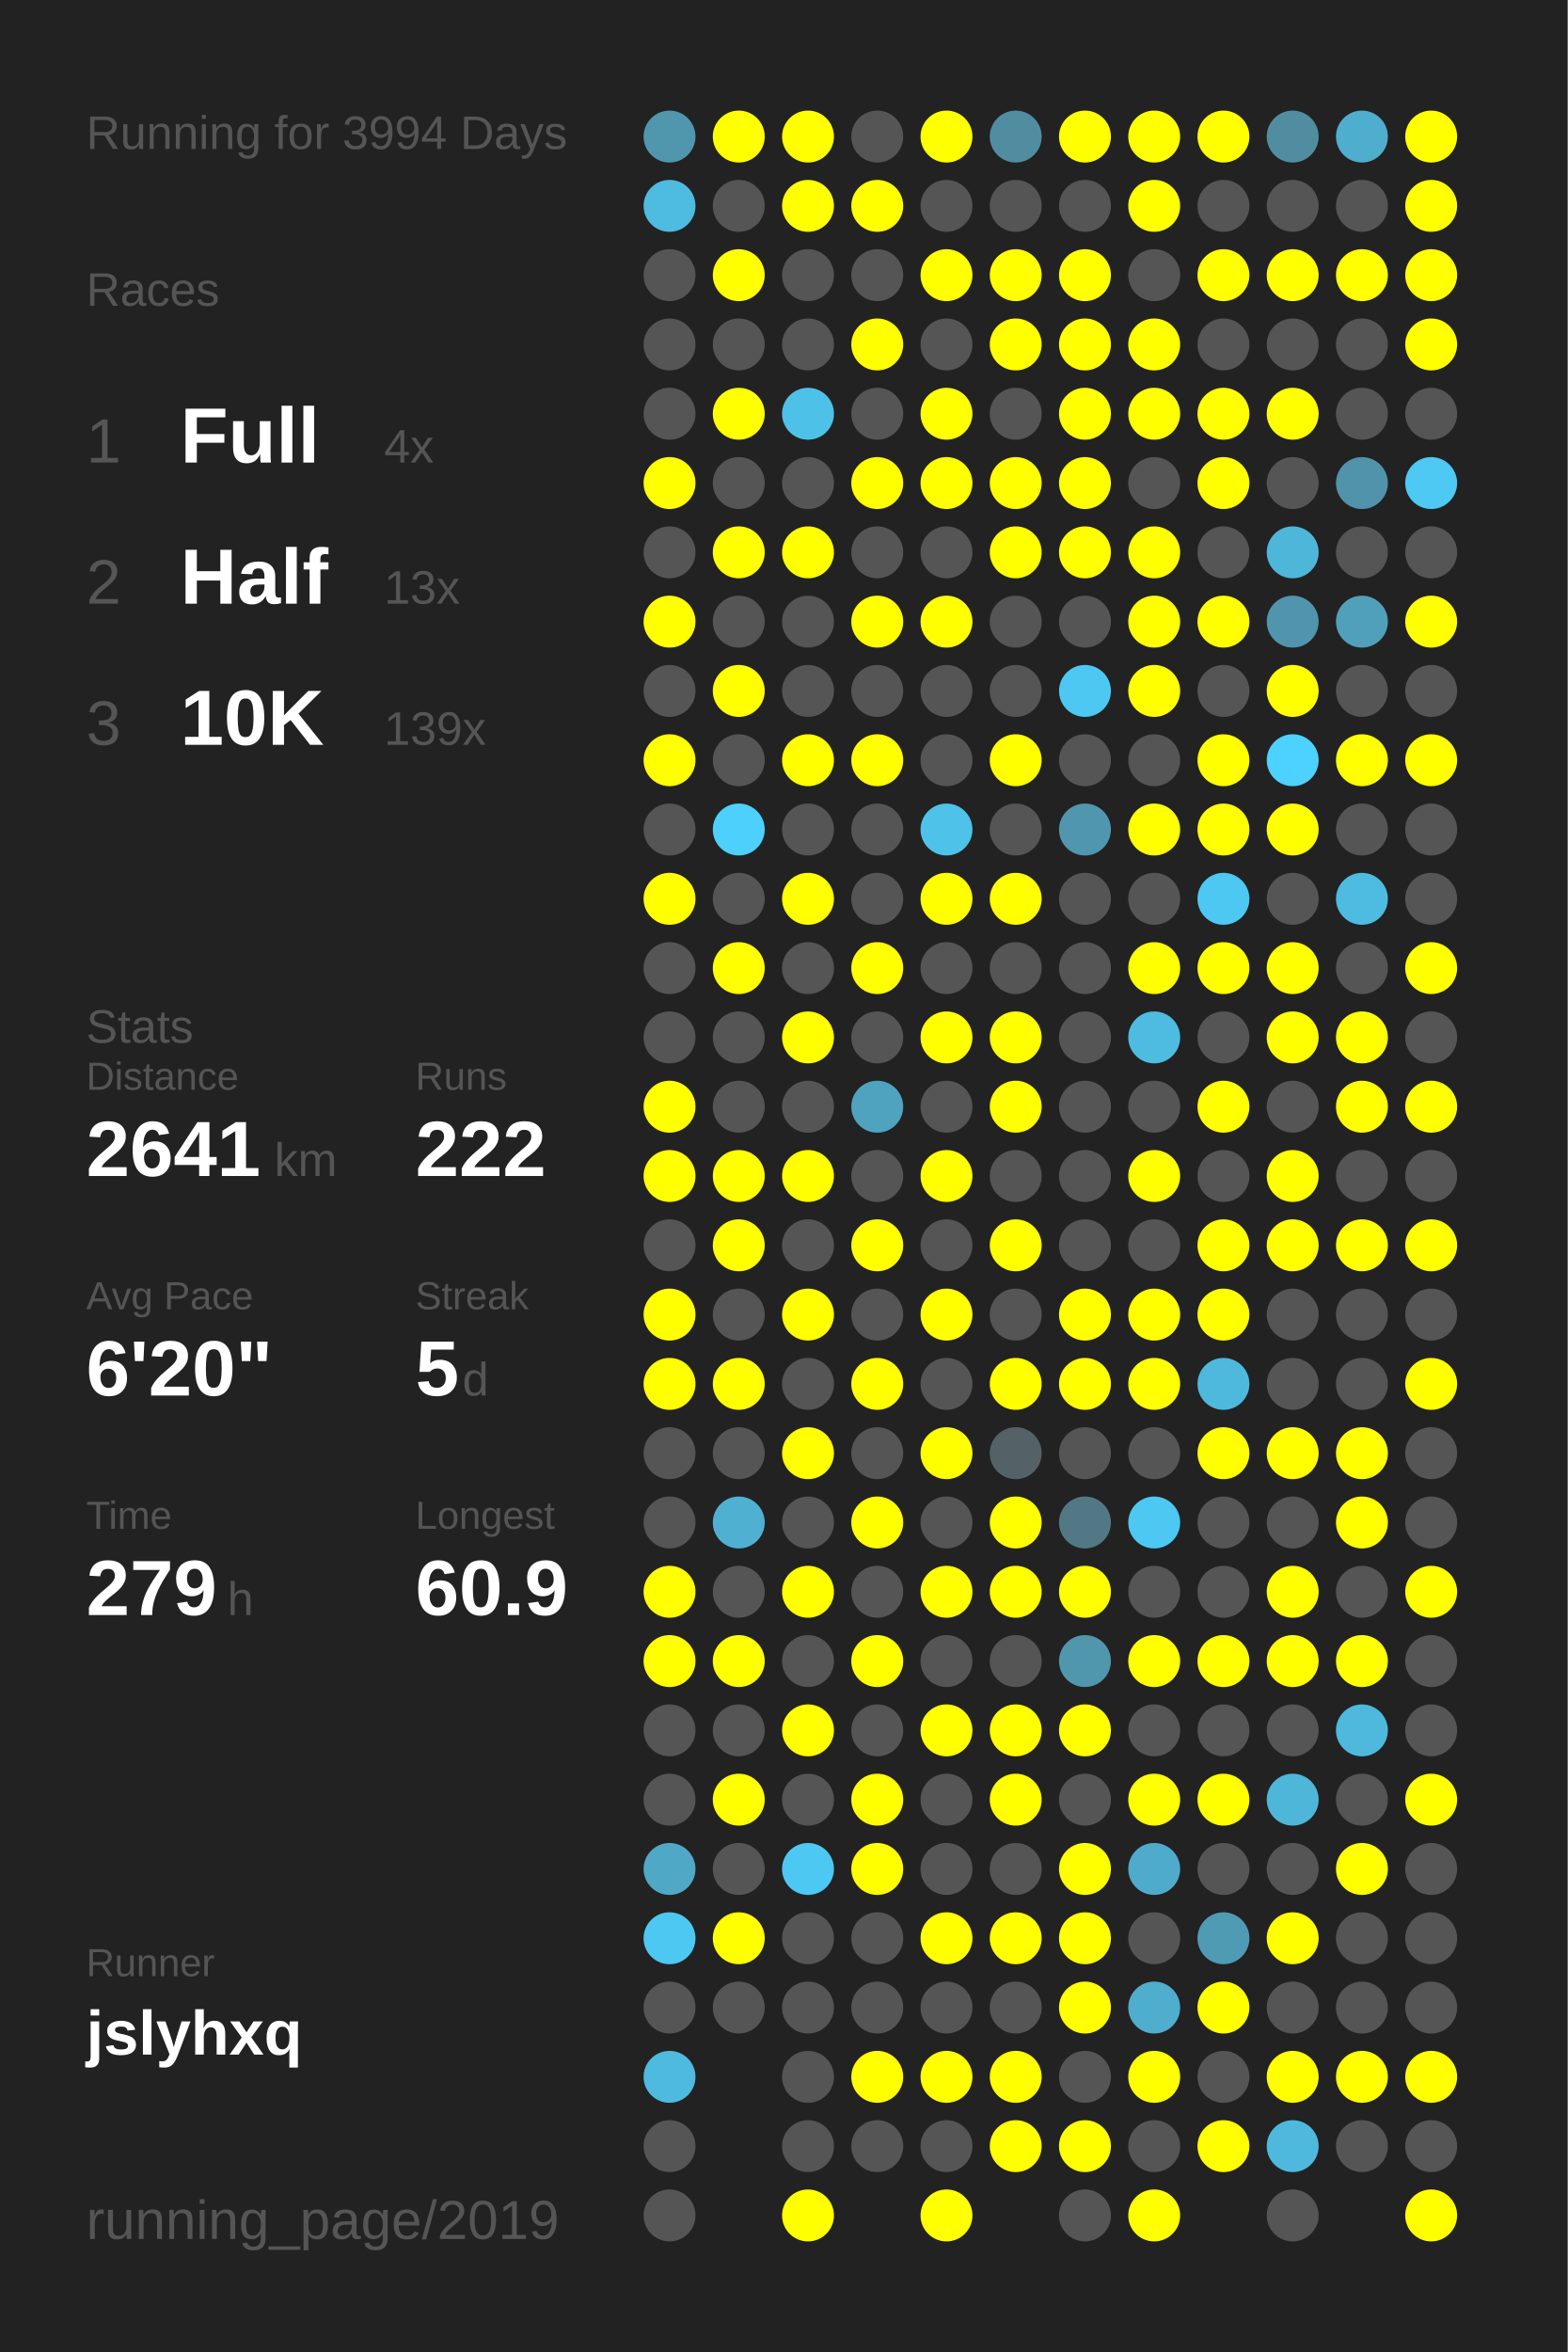
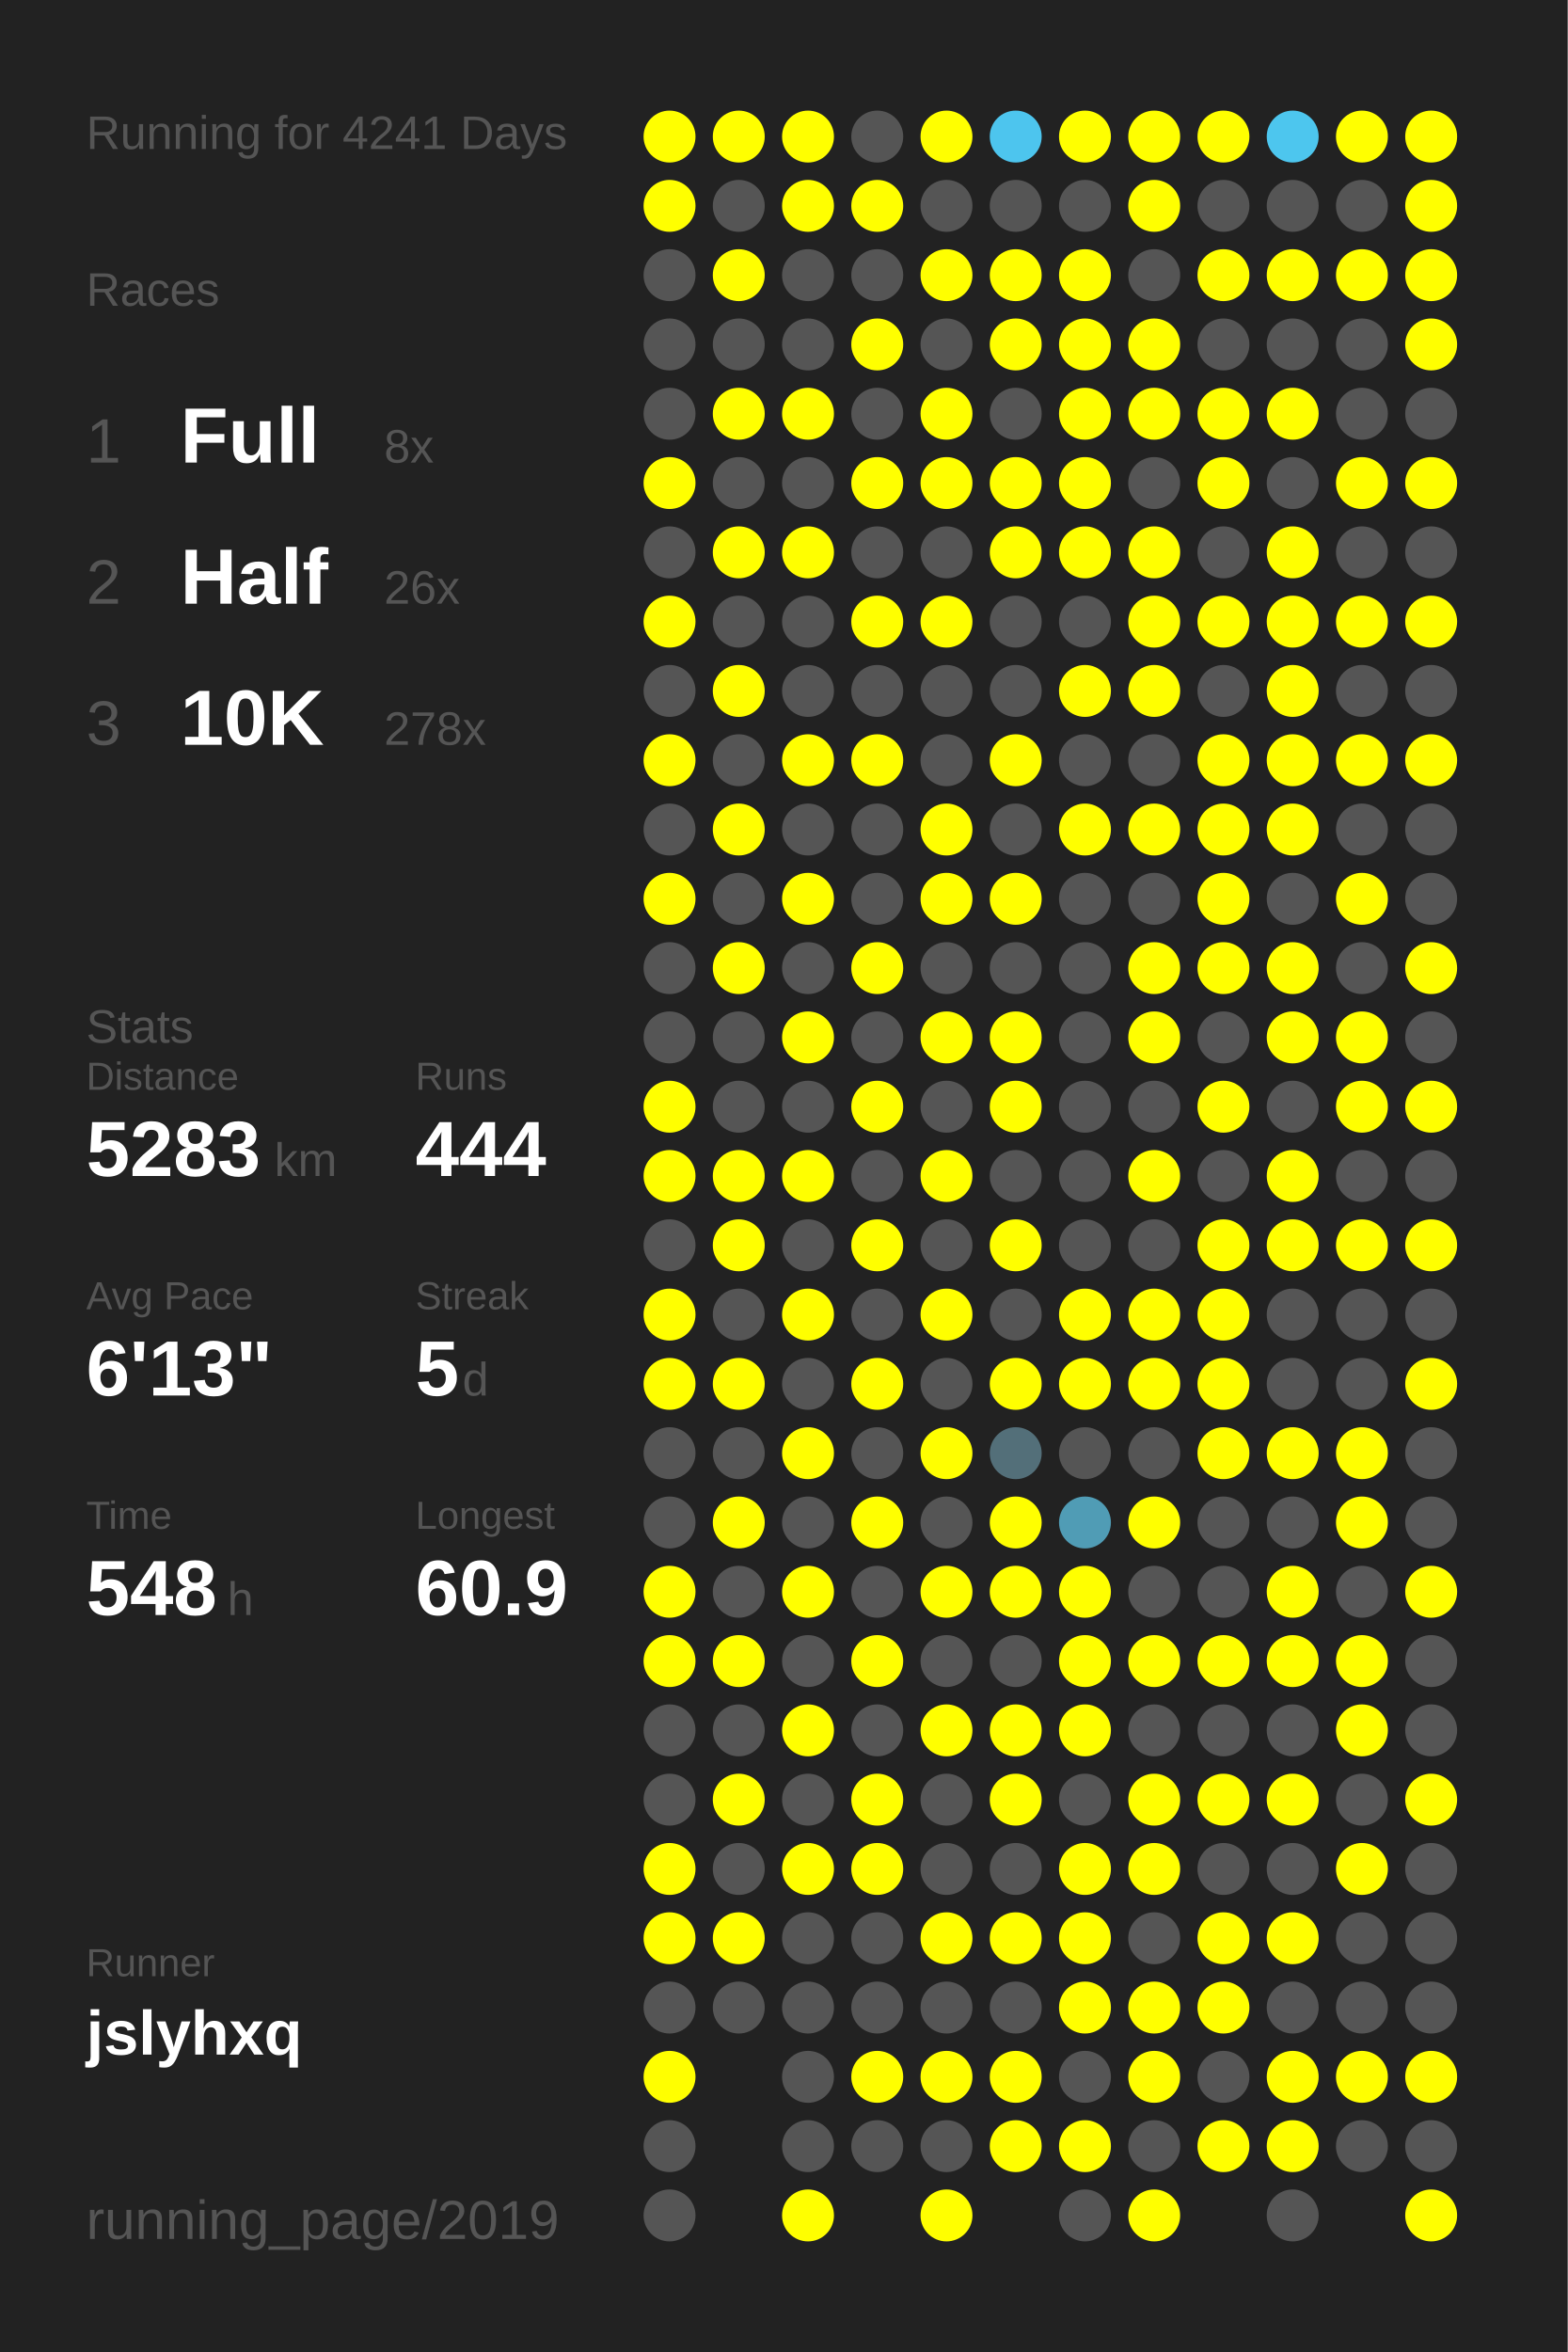
<svg xmlns="http://www.w3.org/2000/svg" baseProfile="full" height="300mm" version="1.1" viewBox="0,0,200,300" width="200mm">
  <defs />
  <rect fill="#222222" height="300" width="200" x="0" y="0" />
-   <text fill="#555555" style="font-size:6px; font-family:Arial;" x="11" y="19">Running for 3994 Days</text>
+   <text fill="#555555" style="font-size:6px; font-family:Arial;" x="11" y="19">Running for 4241 Days</text>
  <text fill="#555555" style="font-size:6px; font-family:Arial;" x="11" y="39">Races</text>
  <text fill="#555555" style="font-size:8px; font-family:Arial;" x="11" y="59">1</text>
  <text fill="#FFFFFF" style="font-size:10px; font-family:Arial; font-weight:bold;" x="23" y="59">Full</text>
-   <text fill="#555555" style="font-size:6px; font-family:Arial;" x="49" y="59">4x</text>
+   <text fill="#555555" style="font-size:6px; font-family:Arial;" x="49" y="59">8x</text>
  <text fill="#555555" style="font-size:8px; font-family:Arial;" x="11" y="77">2</text>
  <text fill="#FFFFFF" style="font-size:10px; font-family:Arial; font-weight:bold;" x="23" y="77">Half</text>
-   <text fill="#555555" style="font-size:6px; font-family:Arial;" x="49" y="77">13x</text>
+   <text fill="#555555" style="font-size:6px; font-family:Arial;" x="49" y="77">26x</text>
  <text fill="#555555" style="font-size:8px; font-family:Arial;" x="11" y="95">3</text>
  <text fill="#FFFFFF" style="font-size:10px; font-family:Arial; font-weight:bold;" x="23" y="95">10K</text>
-   <text fill="#555555" style="font-size:6px; font-family:Arial;" x="49" y="95">139x</text>
+   <text fill="#555555" style="font-size:6px; font-family:Arial;" x="49" y="95">278x</text>
  <text fill="#555555" style="font-size:6px; font-family:Arial;" x="11" y="133">Stats</text>
  <text fill="#555555" style="font-size:5px; font-family:Arial;" x="11" y="139">Distance</text>
-   <text fill="#FFFFFF" style="font-size:10px; font-family:Arial; font-weight:bold;" x="11" y="150">2641</text>
+   <text fill="#FFFFFF" style="font-size:10px; font-family:Arial; font-weight:bold;" x="11" y="150">5283</text>
  <text fill="#555555" style="font-size:6px; font-family:Arial;" x="35" y="150">km</text>
  <text fill="#555555" style="font-size:5px; font-family:Arial;" x="53" y="139">Runs</text>
-   <text fill="#FFFFFF" style="font-size:10px; font-family:Arial; font-weight:bold;" x="53" y="150">222</text>
+   <text fill="#FFFFFF" style="font-size:10px; font-family:Arial; font-weight:bold;" x="53" y="150">444</text>
  <text fill="#555555" style="font-size:5px; font-family:Arial;" x="11" y="167">Avg Pace</text>
-   <text fill="#FFFFFF" style="font-size:10px; font-family:Arial; font-weight:bold;" x="11" y="178">6'20"</text>
+   <text fill="#FFFFFF" style="font-size:10px; font-family:Arial; font-weight:bold;" x="11" y="178">6'13"</text>
  <text fill="#555555" style="font-size:5px; font-family:Arial;" x="53" y="167">Streak</text>
  <text fill="#FFFFFF" style="font-size:10px; font-family:Arial; font-weight:bold;" x="53" y="178">5</text>
  <text fill="#555555" style="font-size:6px; font-family:Arial;" x="59" y="178">d</text>
  <text fill="#555555" style="font-size:5px; font-family:Arial;" x="11" y="195">Time</text>
-   <text fill="#FFFFFF" style="font-size:10px; font-family:Arial; font-weight:bold;" x="11" y="206">279</text>
+   <text fill="#FFFFFF" style="font-size:10px; font-family:Arial; font-weight:bold;" x="11" y="206">548</text>
  <text fill="#555555" style="font-size:6px; font-family:Arial;" x="29" y="206">h</text>
  <text fill="#555555" style="font-size:5px; font-family:Arial;" x="53" y="195">Longest</text>
  <text fill="#FFFFFF" style="font-size:10px; font-family:Arial; font-weight:bold;" x="53" y="206">60.9</text>
  <text fill="#555555" style="font-size:5px; font-family:Arial;" x="11" y="252.065">Runner</text>
  <text fill="#FFFFFF" style="font-size:8px; font-family:Arial; font-weight:bold;" x="11" y="262.065">jslyhxq</text>
  <text fill="#555555" style="font-size:7px; font-family:Arial;" x="11" y="285.581">running_page/2019</text>
-   <circle cx="85.417" cy="17.419" fill="#5096ad" r="3.312" />
-   <circle cx="85.417" cy="26.258" fill="#4ebbe0" r="3.312" />
+   <circle cx="85.417" cy="17.419" fill="#FFFF00" r="3.312" />
+   <circle cx="85.417" cy="26.258" fill="#FFFF00" r="3.312" />
  <circle cx="85.417" cy="35.097" fill="#555555" r="3.312" />
  <circle cx="85.417" cy="43.935" fill="#555555" r="3.312" />
  <circle cx="85.417" cy="52.774" fill="#555555" r="3.312" />
  <circle cx="85.417" cy="61.613" fill="#FFFF00" r="3.312" />
  <circle cx="85.417" cy="70.452" fill="#555555" r="3.312" />
  <circle cx="85.417" cy="79.29" fill="#FFFF00" r="3.312" />
  <circle cx="85.417" cy="88.129" fill="#555555" r="3.312" />
  <circle cx="85.417" cy="96.968" fill="#FFFF00" r="3.312" />
  <circle cx="85.417" cy="105.806" fill="#555555" r="3.312" />
  <circle cx="85.417" cy="114.645" fill="#FFFF00" r="3.312" />
  <circle cx="85.417" cy="123.484" fill="#555555" r="3.312" />
  <circle cx="85.417" cy="132.323" fill="#555555" r="3.312" />
  <circle cx="85.417" cy="141.161" fill="#FFFF00" r="3.312" />
  <circle cx="85.417" cy="150" fill="#FFFF00" r="3.312" />
  <circle cx="85.417" cy="158.839" fill="#555555" r="3.312" />
  <circle cx="85.417" cy="167.677" fill="#FFFF00" r="3.312" />
  <circle cx="85.417" cy="176.516" fill="#FFFF00" r="3.312" />
  <circle cx="85.417" cy="185.355" fill="#555555" r="3.312" />
  <circle cx="85.417" cy="194.194" fill="#555555" r="3.312" />
  <circle cx="85.417" cy="203.032" fill="#FFFF00" r="3.312" />
  <circle cx="85.417" cy="211.871" fill="#FFFF00" r="3.312" />
  <circle cx="85.417" cy="220.71" fill="#555555" r="3.312" />
  <circle cx="85.417" cy="229.548" fill="#555555" r="3.312" />
-   <circle cx="85.417" cy="238.387" fill="#4fa8c6" r="3.312" />
-   <circle cx="85.417" cy="247.226" fill="#4dc8f2" r="3.312" />
+   <circle cx="85.417" cy="238.387" fill="#FFFF00" r="3.312" />
+   <circle cx="85.417" cy="247.226" fill="#FFFF00" r="3.312" />
  <circle cx="85.417" cy="256.065" fill="#555555" r="3.312" />
-   <circle cx="85.417" cy="264.903" fill="#4ebadf" r="3.312" />
+   <circle cx="85.417" cy="264.903" fill="#FFFF00" r="3.312" />
  <circle cx="85.417" cy="273.742" fill="#555555" r="3.312" />
  <circle cx="85.417" cy="282.581" fill="#555555" r="3.312" />
  <circle cx="94.25" cy="17.419" fill="#FFFF00" r="3.312" />
  <circle cx="94.25" cy="26.258" fill="#555555" r="3.312" />
  <circle cx="94.25" cy="35.097" fill="#FFFF00" r="3.312" />
  <circle cx="94.25" cy="43.935" fill="#555555" r="3.312" />
  <circle cx="94.25" cy="52.774" fill="#FFFF00" r="3.312" />
  <circle cx="94.25" cy="61.613" fill="#555555" r="3.312" />
  <circle cx="94.25" cy="70.452" fill="#FFFF00" r="3.312" />
  <circle cx="94.25" cy="79.29" fill="#555555" r="3.312" />
  <circle cx="94.25" cy="88.129" fill="#FFFF00" r="3.312" />
  <circle cx="94.25" cy="96.968" fill="#555555" r="3.312" />
-   <circle cx="94.25" cy="105.806" fill="#4dd0fc" r="3.312" />
+   <circle cx="94.25" cy="105.806" fill="#FFFF00" r="3.312" />
  <circle cx="94.25" cy="114.645" fill="#555555" r="3.312" />
  <circle cx="94.25" cy="123.484" fill="#FFFF00" r="3.312" />
  <circle cx="94.25" cy="132.323" fill="#555555" r="3.312" />
  <circle cx="94.25" cy="141.161" fill="#555555" r="3.312" />
  <circle cx="94.25" cy="150" fill="#FFFF00" r="3.312" />
  <circle cx="94.25" cy="158.839" fill="#FFFF00" r="3.312" />
  <circle cx="94.25" cy="167.677" fill="#555555" r="3.312" />
  <circle cx="94.25" cy="176.516" fill="#FFFF00" r="3.312" />
  <circle cx="94.25" cy="185.355" fill="#555555" r="3.312" />
-   <circle cx="94.25" cy="194.194" fill="#4fb0d2" r="3.312" />
+   <circle cx="94.25" cy="194.194" fill="#FFFF00" r="3.312" />
  <circle cx="94.25" cy="203.032" fill="#555555" r="3.312" />
  <circle cx="94.25" cy="211.871" fill="#FFFF00" r="3.312" />
  <circle cx="94.25" cy="220.71" fill="#555555" r="3.312" />
  <circle cx="94.25" cy="229.548" fill="#FFFF00" r="3.312" />
  <circle cx="94.25" cy="238.387" fill="#555555" r="3.312" />
  <circle cx="94.25" cy="247.226" fill="#FFFF00" r="3.312" />
  <circle cx="94.25" cy="256.065" fill="#555555" r="3.312" />
  <circle cx="103.083" cy="17.419" fill="#FFFF00" r="3.312" />
  <circle cx="103.083" cy="26.258" fill="#FFFF00" r="3.312" />
  <circle cx="103.083" cy="35.097" fill="#555555" r="3.312" />
  <circle cx="103.083" cy="43.935" fill="#555555" r="3.312" />
-   <circle cx="103.083" cy="52.774" fill="#4ec1e8" r="3.312" />
+   <circle cx="103.083" cy="52.774" fill="#FFFF00" r="3.312" />
  <circle cx="103.083" cy="61.613" fill="#555555" r="3.312" />
  <circle cx="103.083" cy="70.452" fill="#FFFF00" r="3.312" />
  <circle cx="103.083" cy="79.29" fill="#555555" r="3.312" />
  <circle cx="103.083" cy="88.129" fill="#555555" r="3.312" />
  <circle cx="103.083" cy="96.968" fill="#FFFF00" r="3.312" />
  <circle cx="103.083" cy="105.806" fill="#555555" r="3.312" />
  <circle cx="103.083" cy="114.645" fill="#FFFF00" r="3.312" />
  <circle cx="103.083" cy="123.484" fill="#555555" r="3.312" />
  <circle cx="103.083" cy="132.323" fill="#FFFF00" r="3.312" />
  <circle cx="103.083" cy="141.161" fill="#555555" r="3.312" />
  <circle cx="103.083" cy="150" fill="#FFFF00" r="3.312" />
  <circle cx="103.083" cy="158.839" fill="#555555" r="3.312" />
  <circle cx="103.083" cy="167.677" fill="#FFFF00" r="3.312" />
  <circle cx="103.083" cy="176.516" fill="#555555" r="3.312" />
  <circle cx="103.083" cy="185.355" fill="#FFFF00" r="3.312" />
  <circle cx="103.083" cy="194.194" fill="#555555" r="3.312" />
  <circle cx="103.083" cy="203.032" fill="#FFFF00" r="3.312" />
  <circle cx="103.083" cy="211.871" fill="#555555" r="3.312" />
  <circle cx="103.083" cy="220.71" fill="#FFFF00" r="3.312" />
  <circle cx="103.083" cy="229.548" fill="#555555" r="3.312" />
-   <circle cx="103.083" cy="238.387" fill="#4dc8f2" r="3.312" />
+   <circle cx="103.083" cy="238.387" fill="#FFFF00" r="3.312" />
  <circle cx="103.083" cy="247.226" fill="#555555" r="3.312" />
  <circle cx="103.083" cy="256.065" fill="#555555" r="3.312" />
  <circle cx="103.083" cy="264.903" fill="#555555" r="3.312" />
  <circle cx="103.083" cy="273.742" fill="#555555" r="3.312" />
  <circle cx="103.083" cy="282.581" fill="#FFFF00" r="3.312" />
  <circle cx="111.917" cy="17.419" fill="#555555" r="3.312" />
  <circle cx="111.917" cy="26.258" fill="#FFFF00" r="3.312" />
  <circle cx="111.917" cy="35.097" fill="#555555" r="3.312" />
  <circle cx="111.917" cy="43.935" fill="#FFFF00" r="3.312" />
  <circle cx="111.917" cy="52.774" fill="#555555" r="3.312" />
  <circle cx="111.917" cy="61.613" fill="#FFFF00" r="3.312" />
  <circle cx="111.917" cy="70.452" fill="#555555" r="3.312" />
  <circle cx="111.917" cy="79.29" fill="#FFFF00" r="3.312" />
  <circle cx="111.917" cy="88.129" fill="#555555" r="3.312" />
  <circle cx="111.917" cy="96.968" fill="#FFFF00" r="3.312" />
  <circle cx="111.917" cy="105.806" fill="#555555" r="3.312" />
  <circle cx="111.917" cy="114.645" fill="#555555" r="3.312" />
  <circle cx="111.917" cy="123.484" fill="#FFFF00" r="3.312" />
  <circle cx="111.917" cy="132.323" fill="#555555" r="3.312" />
-   <circle cx="111.917" cy="141.161" fill="#4fa3bf" r="3.312" />
+   <circle cx="111.917" cy="141.161" fill="#FFFF00" r="3.312" />
  <circle cx="111.917" cy="150" fill="#555555" r="3.312" />
  <circle cx="111.917" cy="158.839" fill="#FFFF00" r="3.312" />
  <circle cx="111.917" cy="167.677" fill="#555555" r="3.312" />
  <circle cx="111.917" cy="176.516" fill="#FFFF00" r="3.312" />
  <circle cx="111.917" cy="185.355" fill="#555555" r="3.312" />
  <circle cx="111.917" cy="194.194" fill="#FFFF00" r="3.312" />
  <circle cx="111.917" cy="203.032" fill="#555555" r="3.312" />
  <circle cx="111.917" cy="211.871" fill="#FFFF00" r="3.312" />
  <circle cx="111.917" cy="220.71" fill="#555555" r="3.312" />
  <circle cx="111.917" cy="229.548" fill="#FFFF00" r="3.312" />
  <circle cx="111.917" cy="238.387" fill="#FFFF00" r="3.312" />
  <circle cx="111.917" cy="247.226" fill="#555555" r="3.312" />
  <circle cx="111.917" cy="256.065" fill="#555555" r="3.312" />
  <circle cx="111.917" cy="264.903" fill="#FFFF00" r="3.312" />
  <circle cx="111.917" cy="273.742" fill="#555555" r="3.312" />
  <circle cx="120.75" cy="17.419" fill="#FFFF00" r="3.312" />
  <circle cx="120.75" cy="26.258" fill="#555555" r="3.312" />
  <circle cx="120.75" cy="35.097" fill="#FFFF00" r="3.312" />
  <circle cx="120.75" cy="43.935" fill="#555555" r="3.312" />
  <circle cx="120.75" cy="52.774" fill="#FFFF00" r="3.312" />
  <circle cx="120.75" cy="61.613" fill="#FFFF00" r="3.312" />
  <circle cx="120.75" cy="70.452" fill="#555555" r="3.312" />
  <circle cx="120.75" cy="79.29" fill="#FFFF00" r="3.312" />
  <circle cx="120.75" cy="88.129" fill="#555555" r="3.312" />
  <circle cx="120.75" cy="96.968" fill="#555555" r="3.312" />
-   <circle cx="120.75" cy="105.806" fill="#4ec2e9" r="3.312" />
+   <circle cx="120.75" cy="105.806" fill="#FFFF00" r="3.312" />
  <circle cx="120.75" cy="114.645" fill="#FFFF00" r="3.312" />
  <circle cx="120.75" cy="123.484" fill="#555555" r="3.312" />
  <circle cx="120.75" cy="132.323" fill="#FFFF00" r="3.312" />
  <circle cx="120.75" cy="141.161" fill="#555555" r="3.312" />
  <circle cx="120.75" cy="150" fill="#FFFF00" r="3.312" />
  <circle cx="120.75" cy="158.839" fill="#555555" r="3.312" />
  <circle cx="120.75" cy="167.677" fill="#FFFF00" r="3.312" />
  <circle cx="120.75" cy="176.516" fill="#555555" r="3.312" />
  <circle cx="120.75" cy="185.355" fill="#FFFF00" r="3.312" />
  <circle cx="120.75" cy="194.194" fill="#555555" r="3.312" />
  <circle cx="120.75" cy="203.032" fill="#FFFF00" r="3.312" />
  <circle cx="120.75" cy="211.871" fill="#555555" r="3.312" />
  <circle cx="120.75" cy="220.71" fill="#FFFF00" r="3.312" />
  <circle cx="120.75" cy="229.548" fill="#555555" r="3.312" />
  <circle cx="120.75" cy="238.387" fill="#555555" r="3.312" />
  <circle cx="120.75" cy="247.226" fill="#FFFF00" r="3.312" />
  <circle cx="120.75" cy="256.065" fill="#555555" r="3.312" />
  <circle cx="120.75" cy="264.903" fill="#FFFF00" r="3.312" />
  <circle cx="120.75" cy="273.742" fill="#555555" r="3.312" />
  <circle cx="120.75" cy="282.581" fill="#FFFF00" r="3.312" />
-   <circle cx="129.583" cy="17.419" fill="#518da1" r="3.312" />
+   <circle cx="129.583" cy="17.419" fill="#4dc5ee" r="3.312" />
  <circle cx="129.583" cy="26.258" fill="#555555" r="3.312" />
  <circle cx="129.583" cy="35.097" fill="#FFFF00" r="3.312" />
  <circle cx="129.583" cy="43.935" fill="#FFFF00" r="3.312" />
  <circle cx="129.583" cy="52.774" fill="#555555" r="3.312" />
  <circle cx="129.583" cy="61.613" fill="#FFFF00" r="3.312" />
  <circle cx="129.583" cy="70.452" fill="#FFFF00" r="3.312" />
  <circle cx="129.583" cy="79.29" fill="#555555" r="3.312" />
  <circle cx="129.583" cy="88.129" fill="#555555" r="3.312" />
  <circle cx="129.583" cy="96.968" fill="#FFFF00" r="3.312" />
  <circle cx="129.583" cy="105.806" fill="#555555" r="3.312" />
  <circle cx="129.583" cy="114.645" fill="#FFFF00" r="3.312" />
  <circle cx="129.583" cy="123.484" fill="#555555" r="3.312" />
  <circle cx="129.583" cy="132.323" fill="#FFFF00" r="3.312" />
  <circle cx="129.583" cy="141.161" fill="#FFFF00" r="3.312" />
  <circle cx="129.583" cy="150" fill="#555555" r="3.312" />
  <circle cx="129.583" cy="158.839" fill="#FFFF00" r="3.312" />
  <circle cx="129.583" cy="167.677" fill="#555555" r="3.312" />
  <circle cx="129.583" cy="176.516" fill="#FFFF00" r="3.312" />
-   <circle cx="129.583" cy="185.355" fill="#546267" r="3.312" />
+   <circle cx="129.583" cy="185.355" fill="#536f79" r="3.312" />
  <circle cx="129.583" cy="194.194" fill="#FFFF00" r="3.312" />
  <circle cx="129.583" cy="203.032" fill="#FFFF00" r="3.312" />
  <circle cx="129.583" cy="211.871" fill="#555555" r="3.312" />
  <circle cx="129.583" cy="220.71" fill="#FFFF00" r="3.312" />
  <circle cx="129.583" cy="229.548" fill="#FFFF00" r="3.312" />
  <circle cx="129.583" cy="238.387" fill="#555555" r="3.312" />
  <circle cx="129.583" cy="247.226" fill="#FFFF00" r="3.312" />
  <circle cx="129.583" cy="256.065" fill="#555555" r="3.312" />
  <circle cx="129.583" cy="264.903" fill="#FFFF00" r="3.312" />
  <circle cx="129.583" cy="273.742" fill="#FFFF00" r="3.312" />
  <circle cx="138.417" cy="17.419" fill="#FFFF00" r="3.312" />
  <circle cx="138.417" cy="26.258" fill="#555555" r="3.312" />
  <circle cx="138.417" cy="35.097" fill="#FFFF00" r="3.312" />
  <circle cx="138.417" cy="43.935" fill="#FFFF00" r="3.312" />
  <circle cx="138.417" cy="52.774" fill="#FFFF00" r="3.312" />
  <circle cx="138.417" cy="61.613" fill="#FFFF00" r="3.312" />
  <circle cx="138.417" cy="70.452" fill="#FFFF00" r="3.312" />
  <circle cx="138.417" cy="79.29" fill="#555555" r="3.312" />
-   <circle cx="138.417" cy="88.129" fill="#4dc8f2" r="3.312" />
+   <circle cx="138.417" cy="88.129" fill="#FFFF00" r="3.312" />
  <circle cx="138.417" cy="96.968" fill="#555555" r="3.312" />
-   <circle cx="138.417" cy="105.806" fill="#5096ae" r="3.312" />
+   <circle cx="138.417" cy="105.806" fill="#FFFF00" r="3.312" />
  <circle cx="138.417" cy="114.645" fill="#555555" r="3.312" />
  <circle cx="138.417" cy="123.484" fill="#555555" r="3.312" />
  <circle cx="138.417" cy="132.323" fill="#555555" r="3.312" />
  <circle cx="138.417" cy="141.161" fill="#555555" r="3.312" />
  <circle cx="138.417" cy="150" fill="#555555" r="3.312" />
  <circle cx="138.417" cy="158.839" fill="#555555" r="3.312" />
  <circle cx="138.417" cy="167.677" fill="#FFFF00" r="3.312" />
  <circle cx="138.417" cy="176.516" fill="#FFFF00" r="3.312" />
  <circle cx="138.417" cy="185.355" fill="#555555" r="3.312" />
-   <circle cx="138.417" cy="194.194" fill="#527885" r="3.312" />
+   <circle cx="138.417" cy="194.194" fill="#509cb5" r="3.312" />
  <circle cx="138.417" cy="203.032" fill="#FFFF00" r="3.312" />
-   <circle cx="138.417" cy="211.871" fill="#5096ad" r="3.312" />
+   <circle cx="138.417" cy="211.871" fill="#FFFF00" r="3.312" />
  <circle cx="138.417" cy="220.71" fill="#FFFF00" r="3.312" />
  <circle cx="138.417" cy="229.548" fill="#555555" r="3.312" />
  <circle cx="138.417" cy="238.387" fill="#FFFF00" r="3.312" />
  <circle cx="138.417" cy="247.226" fill="#FFFF00" r="3.312" />
  <circle cx="138.417" cy="256.065" fill="#FFFF00" r="3.312" />
  <circle cx="138.417" cy="264.903" fill="#555555" r="3.312" />
  <circle cx="138.417" cy="273.742" fill="#FFFF00" r="3.312" />
  <circle cx="138.417" cy="282.581" fill="#555555" r="3.312" />
  <circle cx="147.25" cy="17.419" fill="#FFFF00" r="3.312" />
  <circle cx="147.25" cy="26.258" fill="#FFFF00" r="3.312" />
  <circle cx="147.25" cy="35.097" fill="#555555" r="3.312" />
  <circle cx="147.25" cy="43.935" fill="#FFFF00" r="3.312" />
  <circle cx="147.25" cy="52.774" fill="#FFFF00" r="3.312" />
  <circle cx="147.25" cy="61.613" fill="#555555" r="3.312" />
  <circle cx="147.25" cy="70.452" fill="#FFFF00" r="3.312" />
  <circle cx="147.25" cy="79.29" fill="#FFFF00" r="3.312" />
  <circle cx="147.25" cy="88.129" fill="#FFFF00" r="3.312" />
  <circle cx="147.25" cy="96.968" fill="#555555" r="3.312" />
  <circle cx="147.25" cy="105.806" fill="#FFFF00" r="3.312" />
  <circle cx="147.25" cy="114.645" fill="#555555" r="3.312" />
  <circle cx="147.25" cy="123.484" fill="#FFFF00" r="3.312" />
-   <circle cx="147.25" cy="132.323" fill="#4ebce1" r="3.312" />
+   <circle cx="147.25" cy="132.323" fill="#FFFF00" r="3.312" />
  <circle cx="147.25" cy="141.161" fill="#555555" r="3.312" />
  <circle cx="147.25" cy="150" fill="#FFFF00" r="3.312" />
  <circle cx="147.25" cy="158.839" fill="#555555" r="3.312" />
  <circle cx="147.25" cy="167.677" fill="#FFFF00" r="3.312" />
  <circle cx="147.25" cy="176.516" fill="#FFFF00" r="3.312" />
  <circle cx="147.25" cy="185.355" fill="#555555" r="3.312" />
-   <circle cx="147.25" cy="194.194" fill="#4dc8f2" r="3.312" />
+   <circle cx="147.25" cy="194.194" fill="#FFFF00" r="3.312" />
  <circle cx="147.25" cy="203.032" fill="#555555" r="3.312" />
  <circle cx="147.25" cy="211.871" fill="#FFFF00" r="3.312" />
  <circle cx="147.25" cy="220.71" fill="#555555" r="3.312" />
  <circle cx="147.25" cy="229.548" fill="#FFFF00" r="3.312" />
-   <circle cx="147.25" cy="238.387" fill="#4fabcb" r="3.312" />
+   <circle cx="147.25" cy="238.387" fill="#FFFF00" r="3.312" />
  <circle cx="147.25" cy="247.226" fill="#555555" r="3.312" />
-   <circle cx="147.25" cy="256.065" fill="#4fadcd" r="3.312" />
+   <circle cx="147.25" cy="256.065" fill="#FFFF00" r="3.312" />
  <circle cx="147.25" cy="264.903" fill="#FFFF00" r="3.312" />
  <circle cx="147.25" cy="273.742" fill="#555555" r="3.312" />
  <circle cx="147.25" cy="282.581" fill="#FFFF00" r="3.312" />
  <circle cx="156.083" cy="17.419" fill="#FFFF00" r="3.312" />
  <circle cx="156.083" cy="26.258" fill="#555555" r="3.312" />
  <circle cx="156.083" cy="35.097" fill="#FFFF00" r="3.312" />
  <circle cx="156.083" cy="43.935" fill="#555555" r="3.312" />
  <circle cx="156.083" cy="52.774" fill="#FFFF00" r="3.312" />
  <circle cx="156.083" cy="61.613" fill="#FFFF00" r="3.312" />
  <circle cx="156.083" cy="70.452" fill="#555555" r="3.312" />
  <circle cx="156.083" cy="79.29" fill="#FFFF00" r="3.312" />
  <circle cx="156.083" cy="88.129" fill="#555555" r="3.312" />
  <circle cx="156.083" cy="96.968" fill="#FFFF00" r="3.312" />
  <circle cx="156.083" cy="105.806" fill="#FFFF00" r="3.312" />
-   <circle cx="156.083" cy="114.645" fill="#4dc8f2" r="3.312" />
+   <circle cx="156.083" cy="114.645" fill="#FFFF00" r="3.312" />
  <circle cx="156.083" cy="123.484" fill="#FFFF00" r="3.312" />
  <circle cx="156.083" cy="132.323" fill="#555555" r="3.312" />
  <circle cx="156.083" cy="141.161" fill="#FFFF00" r="3.312" />
  <circle cx="156.083" cy="150" fill="#555555" r="3.312" />
  <circle cx="156.083" cy="158.839" fill="#FFFF00" r="3.312" />
  <circle cx="156.083" cy="167.677" fill="#FFFF00" r="3.312" />
-   <circle cx="156.083" cy="176.516" fill="#4eb9dd" r="3.312" />
+   <circle cx="156.083" cy="176.516" fill="#FFFF00" r="3.312" />
  <circle cx="156.083" cy="185.355" fill="#FFFF00" r="3.312" />
  <circle cx="156.083" cy="194.194" fill="#555555" r="3.312" />
  <circle cx="156.083" cy="203.032" fill="#555555" r="3.312" />
  <circle cx="156.083" cy="211.871" fill="#FFFF00" r="3.312" />
  <circle cx="156.083" cy="220.71" fill="#555555" r="3.312" />
  <circle cx="156.083" cy="229.548" fill="#FFFF00" r="3.312" />
  <circle cx="156.083" cy="238.387" fill="#555555" r="3.312" />
-   <circle cx="156.083" cy="247.226" fill="#509bb4" r="3.312" />
+   <circle cx="156.083" cy="247.226" fill="#FFFF00" r="3.312" />
  <circle cx="156.083" cy="256.065" fill="#FFFF00" r="3.312" />
  <circle cx="156.083" cy="264.903" fill="#555555" r="3.312" />
  <circle cx="156.083" cy="273.742" fill="#FFFF00" r="3.312" />
-   <circle cx="164.917" cy="17.419" fill="#518da1" r="3.312" />
+   <circle cx="164.917" cy="17.419" fill="#4dc6ee" r="3.312" />
  <circle cx="164.917" cy="26.258" fill="#555555" r="3.312" />
  <circle cx="164.917" cy="35.097" fill="#FFFF00" r="3.312" />
  <circle cx="164.917" cy="43.935" fill="#555555" r="3.312" />
  <circle cx="164.917" cy="52.774" fill="#FFFF00" r="3.312" />
  <circle cx="164.917" cy="61.613" fill="#555555" r="3.312" />
-   <circle cx="164.917" cy="70.452" fill="#4eb6d9" r="3.312" />
-   <circle cx="164.917" cy="79.29" fill="#5095ad" r="3.312" />
+   <circle cx="164.917" cy="70.452" fill="#FFFF00" r="3.312" />
+   <circle cx="164.917" cy="79.29" fill="#FFFF00" r="3.312" />
  <circle cx="164.917" cy="88.129" fill="#FFFF00" r="3.312" />
-   <circle cx="164.917" cy="96.968" fill="#4dd1fe" r="3.312" />
+   <circle cx="164.917" cy="96.968" fill="#FFFF00" r="3.312" />
  <circle cx="164.917" cy="105.806" fill="#FFFF00" r="3.312" />
  <circle cx="164.917" cy="114.645" fill="#555555" r="3.312" />
  <circle cx="164.917" cy="123.484" fill="#FFFF00" r="3.312" />
  <circle cx="164.917" cy="132.323" fill="#FFFF00" r="3.312" />
  <circle cx="164.917" cy="141.161" fill="#555555" r="3.312" />
  <circle cx="164.917" cy="150" fill="#FFFF00" r="3.312" />
  <circle cx="164.917" cy="158.839" fill="#FFFF00" r="3.312" />
  <circle cx="164.917" cy="167.677" fill="#555555" r="3.312" />
  <circle cx="164.917" cy="176.516" fill="#555555" r="3.312" />
  <circle cx="164.917" cy="185.355" fill="#FFFF00" r="3.312" />
  <circle cx="164.917" cy="194.194" fill="#555555" r="3.312" />
  <circle cx="164.917" cy="203.032" fill="#FFFF00" r="3.312" />
  <circle cx="164.917" cy="211.871" fill="#FFFF00" r="3.312" />
  <circle cx="164.917" cy="220.71" fill="#555555" r="3.312" />
-   <circle cx="164.917" cy="229.548" fill="#4eb6d9" r="3.312" />
+   <circle cx="164.917" cy="229.548" fill="#FFFF00" r="3.312" />
  <circle cx="164.917" cy="238.387" fill="#555555" r="3.312" />
  <circle cx="164.917" cy="247.226" fill="#FFFF00" r="3.312" />
  <circle cx="164.917" cy="256.065" fill="#555555" r="3.312" />
  <circle cx="164.917" cy="264.903" fill="#FFFF00" r="3.312" />
-   <circle cx="164.917" cy="273.742" fill="#4eb9dd" r="3.312" />
+   <circle cx="164.917" cy="273.742" fill="#FFFF00" r="3.312" />
  <circle cx="164.917" cy="282.581" fill="#555555" r="3.312" />
-   <circle cx="173.75" cy="17.419" fill="#4fadcd" r="3.312" />
+   <circle cx="173.75" cy="17.419" fill="#FFFF00" r="3.312" />
  <circle cx="173.75" cy="26.258" fill="#555555" r="3.312" />
  <circle cx="173.75" cy="35.097" fill="#FFFF00" r="3.312" />
  <circle cx="173.75" cy="43.935" fill="#555555" r="3.312" />
  <circle cx="173.75" cy="52.774" fill="#555555" r="3.312" />
-   <circle cx="173.75" cy="61.613" fill="#5093aa" r="3.312" />
+   <circle cx="173.75" cy="61.613" fill="#FFFF00" r="3.312" />
  <circle cx="173.75" cy="70.452" fill="#555555" r="3.312" />
-   <circle cx="173.75" cy="79.29" fill="#50a0bb" r="3.312" />
+   <circle cx="173.75" cy="79.29" fill="#FFFF00" r="3.312" />
  <circle cx="173.75" cy="88.129" fill="#555555" r="3.312" />
  <circle cx="173.75" cy="96.968" fill="#FFFF00" r="3.312" />
  <circle cx="173.75" cy="105.806" fill="#555555" r="3.312" />
-   <circle cx="173.75" cy="114.645" fill="#4ebbe0" r="3.312" />
+   <circle cx="173.75" cy="114.645" fill="#FFFF00" r="3.312" />
  <circle cx="173.75" cy="123.484" fill="#555555" r="3.312" />
  <circle cx="173.75" cy="132.323" fill="#FFFF00" r="3.312" />
  <circle cx="173.75" cy="141.161" fill="#FFFF00" r="3.312" />
  <circle cx="173.75" cy="150" fill="#555555" r="3.312" />
  <circle cx="173.75" cy="158.839" fill="#FFFF00" r="3.312" />
  <circle cx="173.75" cy="167.677" fill="#555555" r="3.312" />
  <circle cx="173.75" cy="176.516" fill="#555555" r="3.312" />
  <circle cx="173.75" cy="185.355" fill="#FFFF00" r="3.312" />
  <circle cx="173.75" cy="194.194" fill="#FFFF00" r="3.312" />
  <circle cx="173.75" cy="203.032" fill="#555555" r="3.312" />
  <circle cx="173.75" cy="211.871" fill="#FFFF00" r="3.312" />
-   <circle cx="173.75" cy="220.71" fill="#4eb9dd" r="3.312" />
+   <circle cx="173.75" cy="220.71" fill="#FFFF00" r="3.312" />
  <circle cx="173.75" cy="229.548" fill="#555555" r="3.312" />
  <circle cx="173.75" cy="238.387" fill="#FFFF00" r="3.312" />
  <circle cx="173.75" cy="247.226" fill="#555555" r="3.312" />
  <circle cx="173.75" cy="256.065" fill="#555555" r="3.312" />
  <circle cx="173.75" cy="264.903" fill="#FFFF00" r="3.312" />
  <circle cx="173.75" cy="273.742" fill="#555555" r="3.312" />
  <circle cx="182.583" cy="17.419" fill="#FFFF00" r="3.312" />
  <circle cx="182.583" cy="26.258" fill="#FFFF00" r="3.312" />
  <circle cx="182.583" cy="35.097" fill="#FFFF00" r="3.312" />
  <circle cx="182.583" cy="43.935" fill="#FFFF00" r="3.312" />
  <circle cx="182.583" cy="52.774" fill="#555555" r="3.312" />
-   <circle cx="182.583" cy="61.613" fill="#4dc9f3" r="3.312" />
+   <circle cx="182.583" cy="61.613" fill="#FFFF00" r="3.312" />
  <circle cx="182.583" cy="70.452" fill="#555555" r="3.312" />
  <circle cx="182.583" cy="79.29" fill="#FFFF00" r="3.312" />
  <circle cx="182.583" cy="88.129" fill="#555555" r="3.312" />
  <circle cx="182.583" cy="96.968" fill="#FFFF00" r="3.312" />
  <circle cx="182.583" cy="105.806" fill="#555555" r="3.312" />
  <circle cx="182.583" cy="114.645" fill="#555555" r="3.312" />
  <circle cx="182.583" cy="123.484" fill="#FFFF00" r="3.312" />
  <circle cx="182.583" cy="132.323" fill="#555555" r="3.312" />
  <circle cx="182.583" cy="141.161" fill="#FFFF00" r="3.312" />
  <circle cx="182.583" cy="150" fill="#555555" r="3.312" />
  <circle cx="182.583" cy="158.839" fill="#FFFF00" r="3.312" />
  <circle cx="182.583" cy="167.677" fill="#555555" r="3.312" />
  <circle cx="182.583" cy="176.516" fill="#FFFF00" r="3.312" />
  <circle cx="182.583" cy="185.355" fill="#555555" r="3.312" />
  <circle cx="182.583" cy="194.194" fill="#555555" r="3.312" />
  <circle cx="182.583" cy="203.032" fill="#FFFF00" r="3.312" />
  <circle cx="182.583" cy="211.871" fill="#555555" r="3.312" />
  <circle cx="182.583" cy="220.71" fill="#555555" r="3.312" />
  <circle cx="182.583" cy="229.548" fill="#FFFF00" r="3.312" />
  <circle cx="182.583" cy="238.387" fill="#555555" r="3.312" />
  <circle cx="182.583" cy="247.226" fill="#555555" r="3.312" />
  <circle cx="182.583" cy="256.065" fill="#555555" r="3.312" />
  <circle cx="182.583" cy="264.903" fill="#FFFF00" r="3.312" />
  <circle cx="182.583" cy="273.742" fill="#555555" r="3.312" />
  <circle cx="182.583" cy="282.581" fill="#FFFF00" r="3.312" />
</svg>
